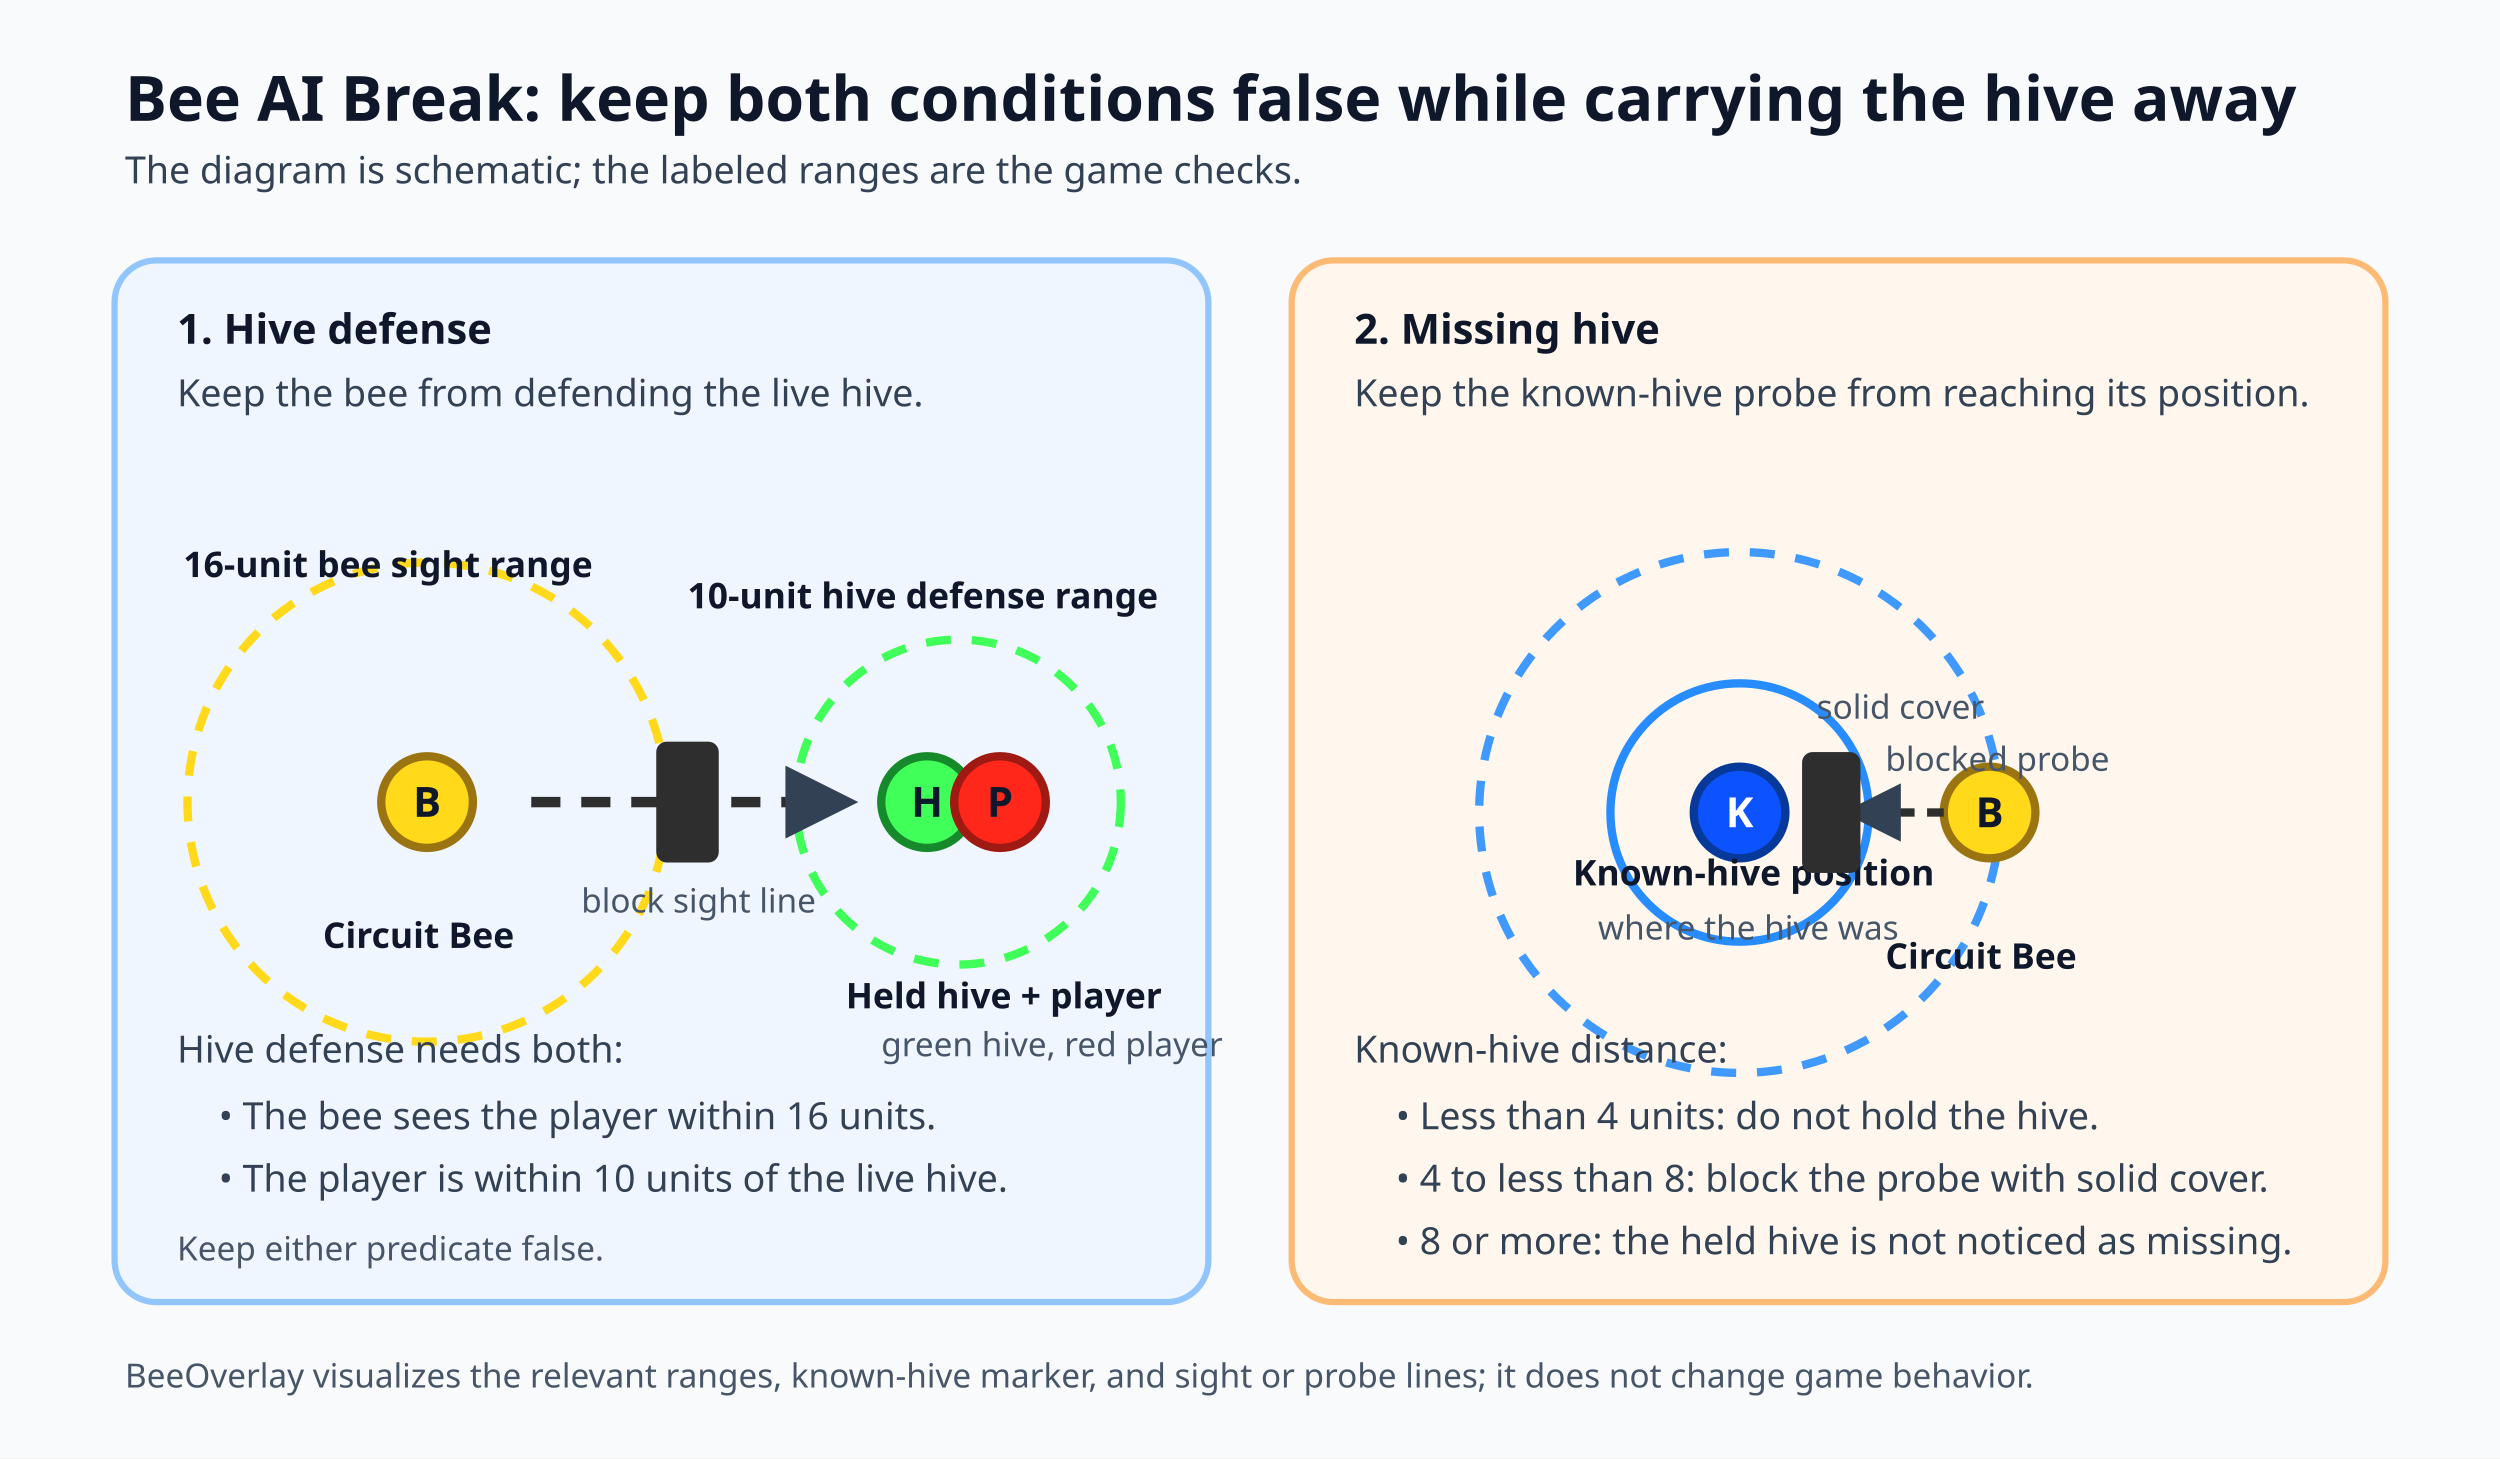
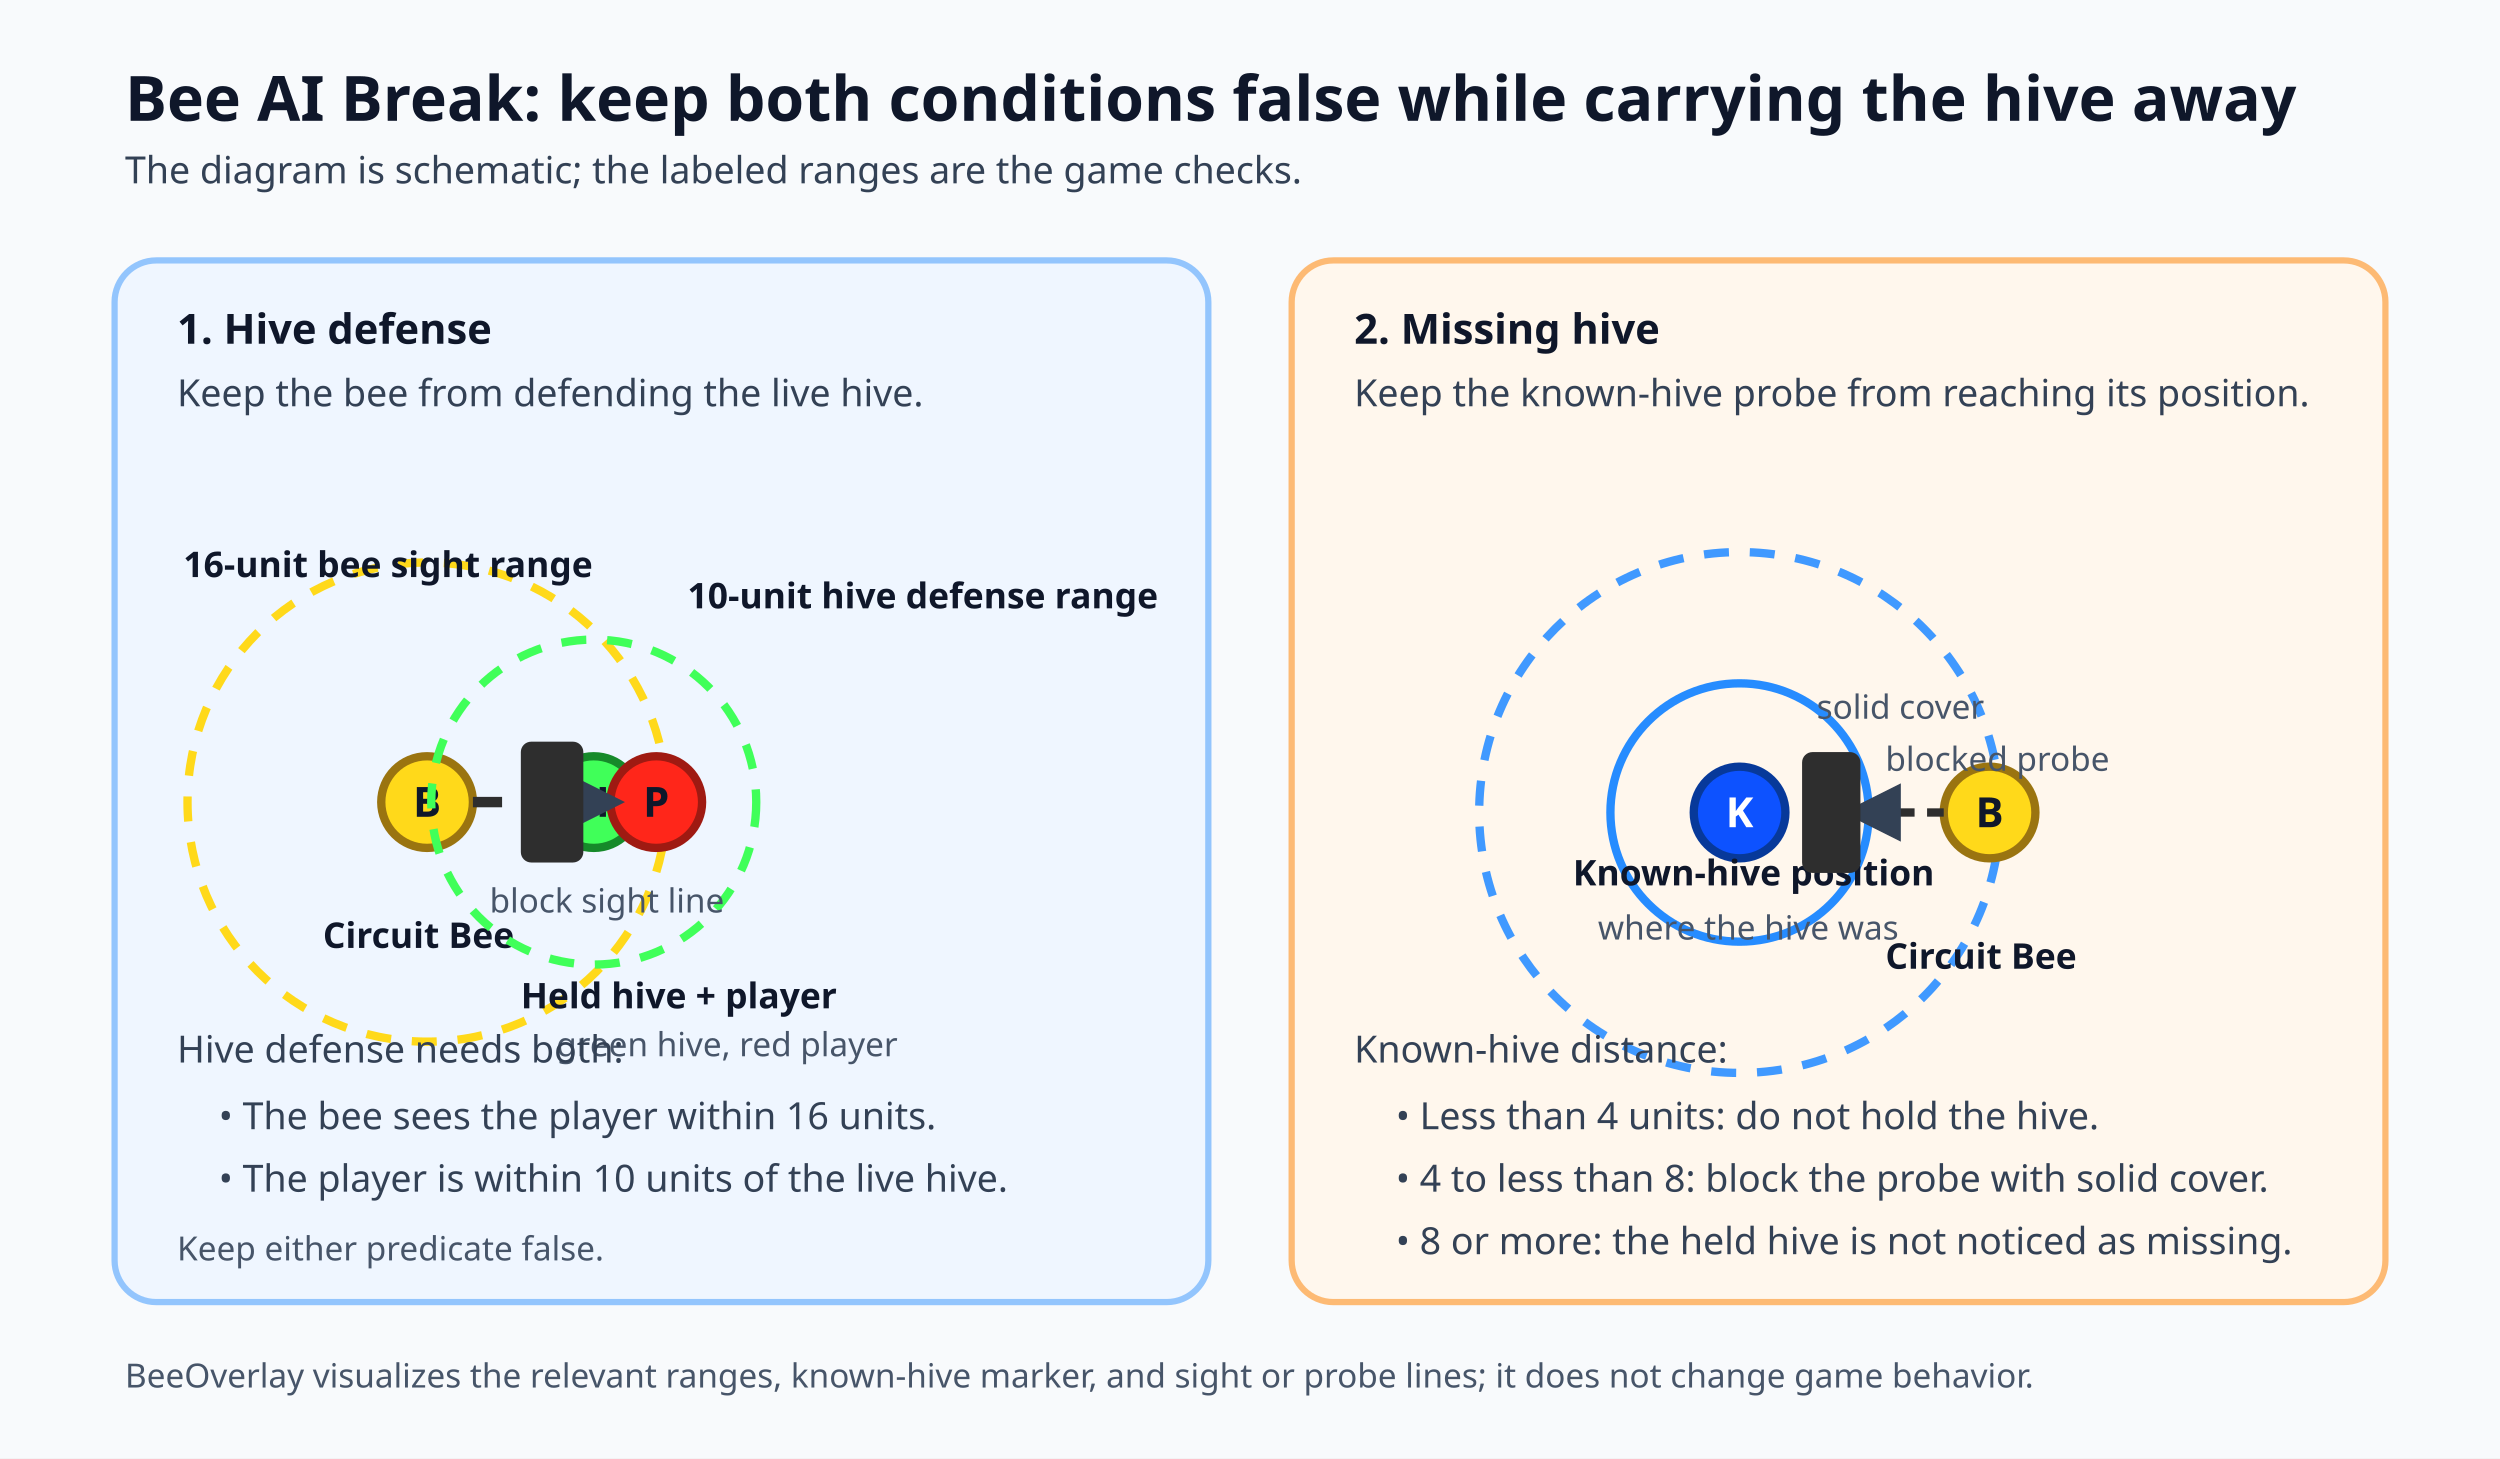
<svg xmlns="http://www.w3.org/2000/svg" width="1200" height="700" viewBox="0 0 1200 700" role="img" aria-labelledby="title desc">
  <defs>
    <marker id="arrow" viewBox="0 0 10 10" refX="8" refY="5" markerWidth="7" markerHeight="7" orient="auto-start-reverse">
      <path d="M 0 0 L 10 5 L 0 10 z" fill="#334155" />
    </marker>
    <style>
      .heading { font: 700 30px sans-serif; fill: #0f172a; }
      .subheading { font: 700 20px sans-serif; fill: #0f172a; }
      .body { font: 18px sans-serif; fill: #334155; }
      .small { font: 16px sans-serif; fill: #475569; }
      .label { font: 700 17px sans-serif; fill: #0f172a; }
      .marker { font: 700 20px sans-serif; fill: #0f172a; text-anchor: middle; dominant-baseline: middle; }
      .marker-light { font: 700 20px sans-serif; fill: #ffffff; text-anchor: middle; dominant-baseline: middle; }
    </style>
  </defs>
  <rect width="1200" height="700" fill="#f8fafc" />
  <text x="60" y="58" class="heading">Bee AI Break: keep both conditions false while carrying the hive away</text>
  <text x="60" y="88" class="body">The diagram is schematic; the labeled ranges are the game checks.</text>
  <rect x="55" y="125" width="525" height="500" rx="20" fill="#eff6ff" stroke="#93c5fd" stroke-width="3" />
  <text x="85" y="165" class="subheading">1. Hive defense</text>
  <text x="85" y="195" class="body">Keep the bee from defending the live hive.</text>
  <circle cx="205" cy="385" r="115" fill="none" stroke="#FFD91A" stroke-width="4" stroke-dasharray="12 10" />
  <text x="88" y="277" class="label">16-unit bee sight range</text>
  <circle cx="205" cy="385" r="22" fill="#FFD91A" stroke="#9A7410" stroke-width="4" />
  <text x="205" y="385" class="marker">B</text>
  <text x="155" y="455" class="label">Circuit Bee</text>
-   <circle cx="460" cy="385" r="78" fill="none" stroke="#40FF59" stroke-width="4" stroke-dasharray="12 10" />
+   <circle cx="285" cy="385" r="78" fill="none" stroke="#40FF59" stroke-width="4" stroke-dasharray="12 10" />
  <text x="330" y="292" class="label">10-unit hive defense range</text>
-   <circle cx="445" cy="385" r="22" fill="#40FF59" stroke="#168A2A" stroke-width="4" />
-   <text x="445" y="385" class="marker">H</text>
-   <circle cx="480" cy="385" r="22" fill="#FF261A" stroke="#9F1A12" stroke-width="4" />
-   <text x="480" y="385" class="marker">P</text>
-   <text x="406" y="484" class="label">Held hive + player</text>
-   <text x="423" y="507" class="small">green hive, red player</text>
-   <path d="M 255 385 H 405" fill="none" stroke="#2E2E2E" stroke-width="5" stroke-dasharray="14 10" marker-end="url(#arrow)" />
-   <rect x="315" y="356" width="30" height="58" rx="5" fill="#2E2E2E" />
-   <text x="279" y="438" class="small">block sight line</text>
+   <circle cx="285" cy="385" r="22" fill="#40FF59" stroke="#168A2A" stroke-width="4" />
+   <text x="285" y="385" class="marker">H</text>
+   <circle cx="315" cy="385" r="22" fill="#FF261A" stroke="#9F1A12" stroke-width="4" />
+   <text x="315" y="385" class="marker">P</text>
+   <text x="250" y="484" class="label">Held hive + player</text>
+   <text x="267" y="507" class="small">green hive, red player</text>
+   <path d="M 227 385 H 293" fill="none" stroke="#2E2E2E" stroke-width="5" stroke-dasharray="14 10" marker-end="url(#arrow)" />
+   <rect x="250" y="356" width="30" height="58" rx="5" fill="#2E2E2E" />
+   <text x="235" y="438" class="small">block sight line</text>
  <text x="85" y="510" class="body">Hive defense needs both:</text>
  <text x="105" y="542" class="body">• The bee sees the player within 16 units.</text>
  <text x="105" y="572" class="body">• The player is within 10 units of the live hive.</text>
  <text x="85" y="605" class="small">Keep either predicate false.</text>
  <rect x="620" y="125" width="525" height="500" rx="20" fill="#fff7ed" stroke="#fdba74" stroke-width="3" />
  <text x="650" y="165" class="subheading">2. Missing hive</text>
  <text x="650" y="195" class="body">Keep the known-hive probe from reaching its position.</text>
  <circle cx="835" cy="390" r="62" fill="none" stroke="#268CFF" stroke-width="4" />
  <circle cx="835" cy="390" r="125" fill="none" stroke="#4099FF" stroke-width="4" stroke-dasharray="12 10" />
  <circle cx="835" cy="390" r="22" fill="#0D52FF" stroke="#07399A" stroke-width="4" />
  <text x="835" y="390" class="marker-light">K</text>
  <text x="755" y="425" class="label">Known-hive position</text>
  <text x="767" y="451" class="small">where the hive was</text>
  <circle cx="955" cy="390" r="22" fill="#FFD91A" stroke="#9A7410" stroke-width="4" />
  <text x="955" y="390" class="marker">B</text>
  <text x="905" y="465" class="label">Circuit Bee</text>
  <path d="M 933 390 H 890" fill="none" stroke="#2E2E2E" stroke-width="4" stroke-dasharray="8 6" marker-end="url(#arrow)" />
  <rect x="865" y="361" width="28" height="58" rx="5" fill="#2E2E2E" />
  <text x="872" y="345" class="small">solid cover</text>
  <text x="905" y="370" class="small">blocked probe</text>
  <text x="650" y="510" class="body">Known-hive distance:</text>
  <text x="670" y="542" class="body">• Less than 4 units: do not hold the hive.</text>
  <text x="670" y="572" class="body">• 4 to less than 8: block the probe with solid cover.</text>
  <text x="670" y="602" class="body">• 8 or more: the held hive is not noticed as missing.</text>
  <text x="60" y="666" class="small">BeeOverlay visualizes the relevant ranges, known-hive marker, and sight or probe lines; it does not change game behavior.</text>
</svg>
